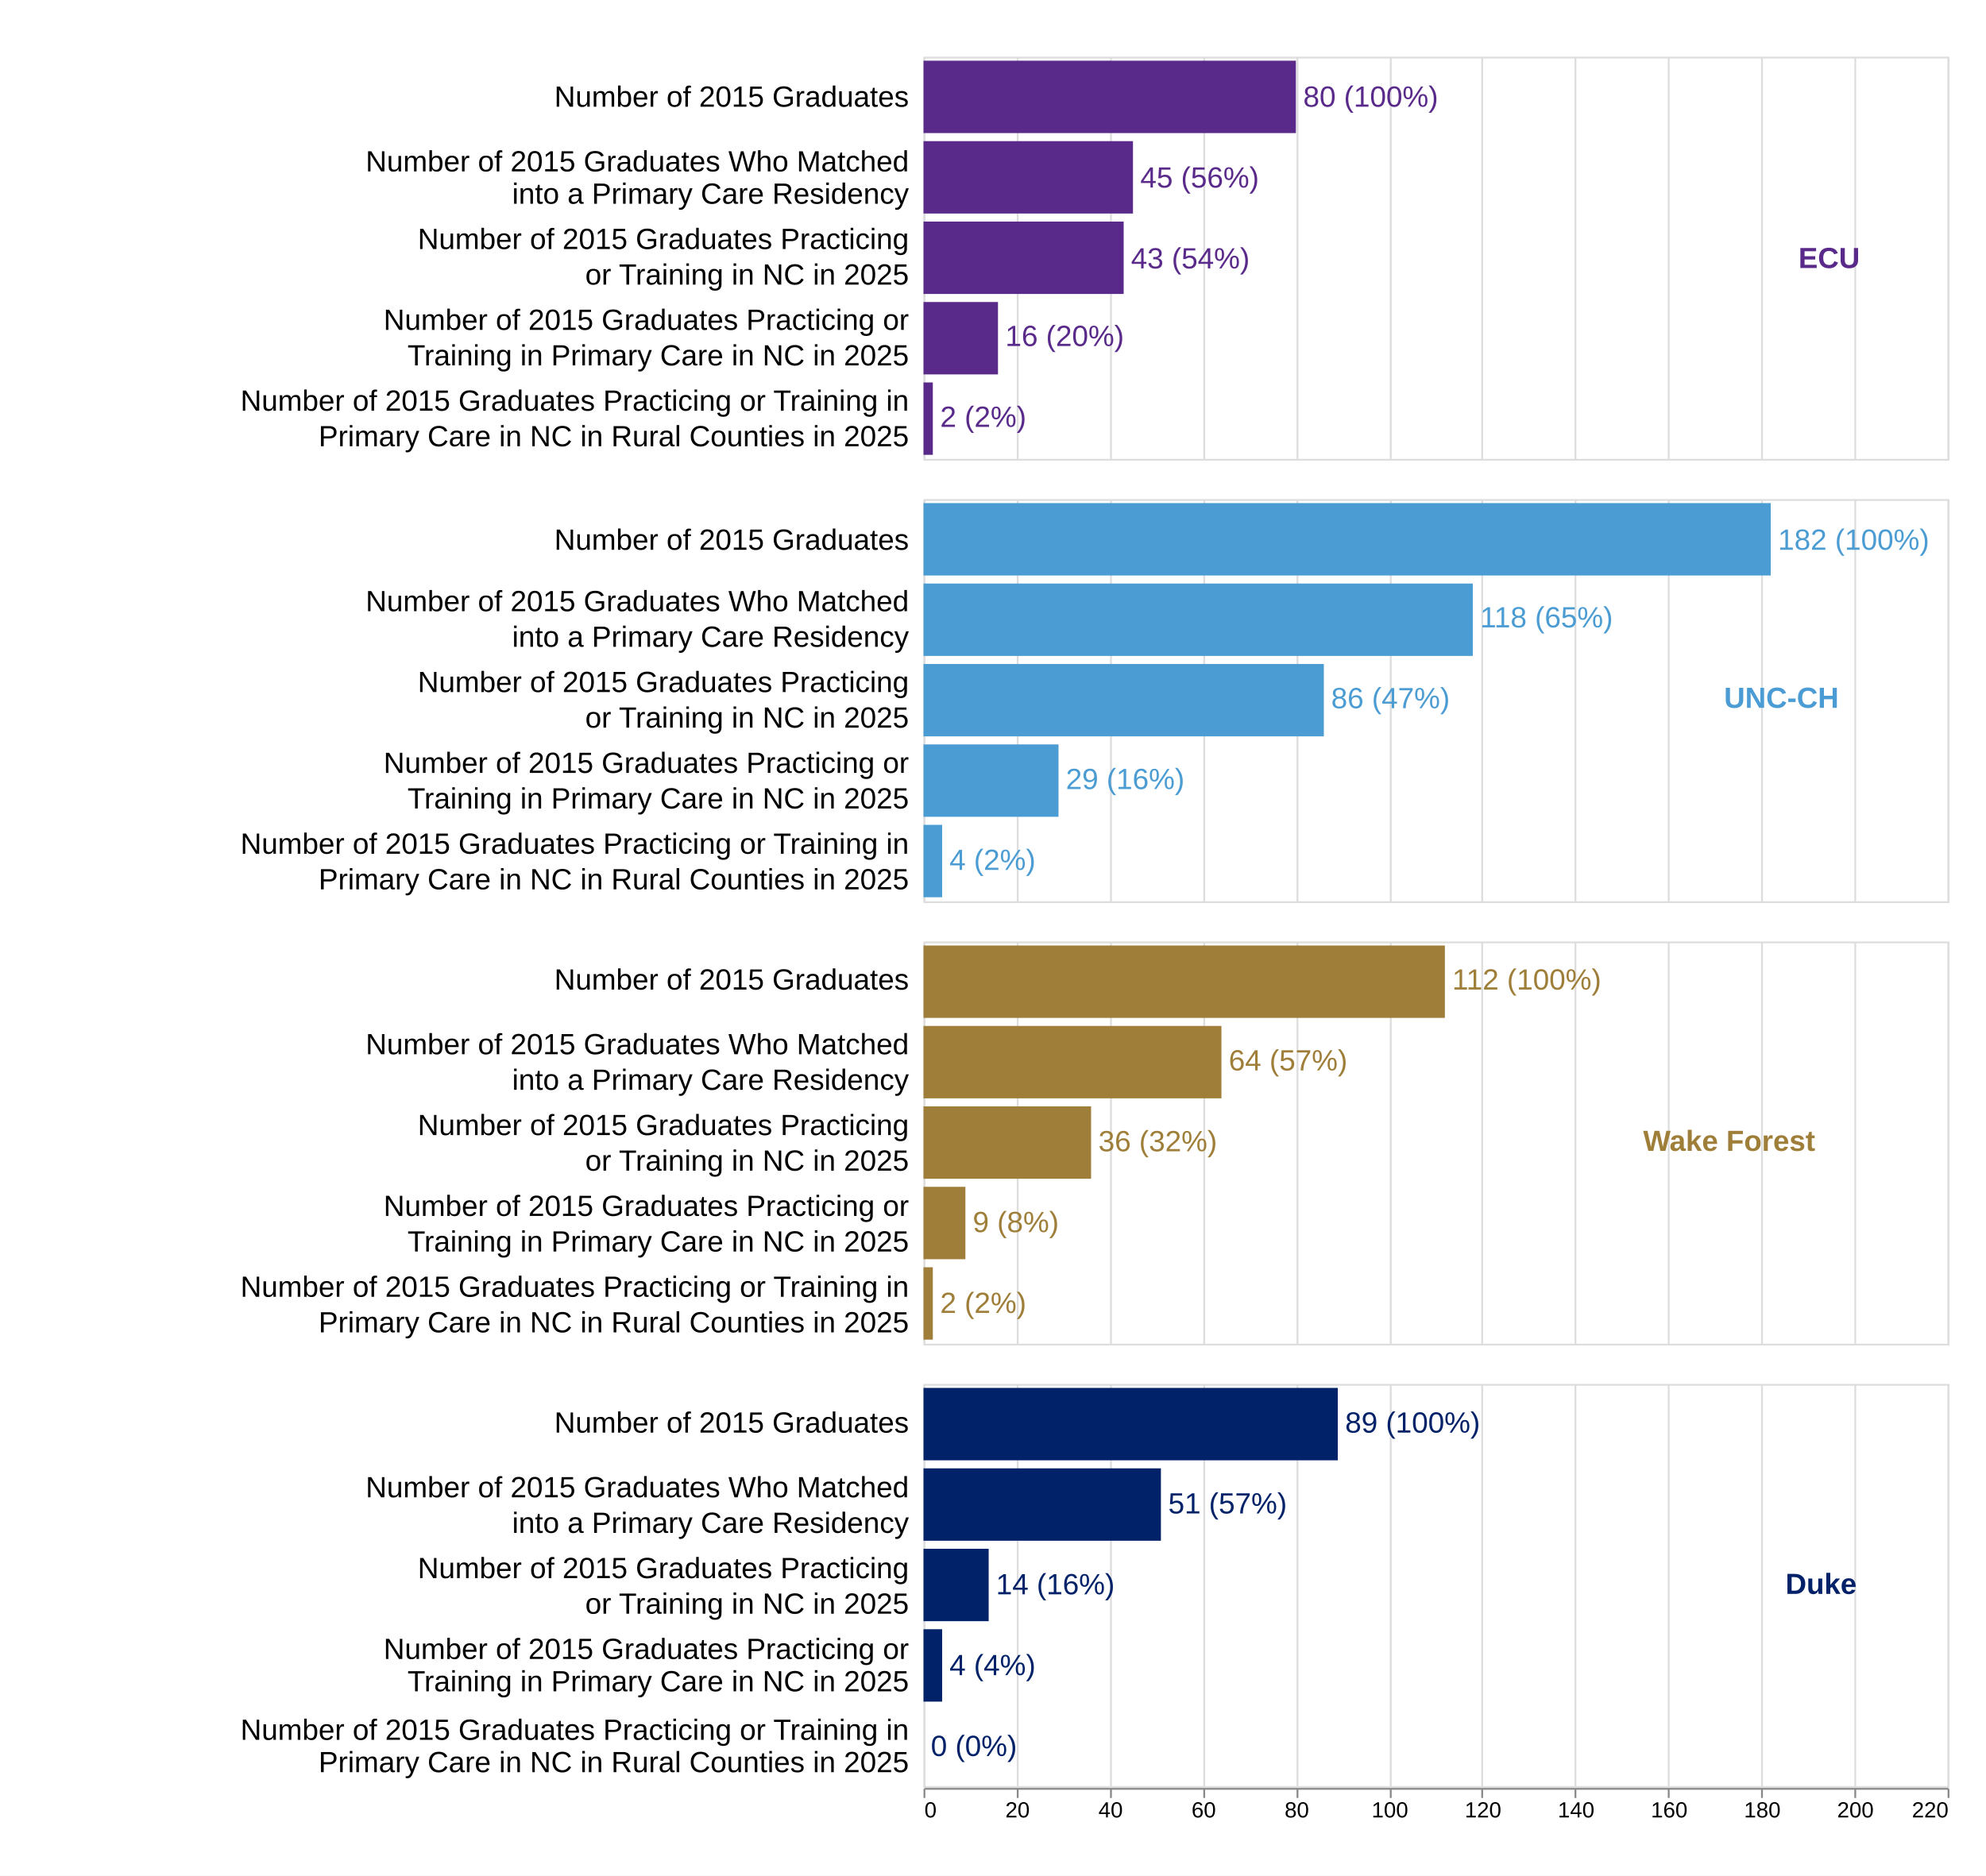
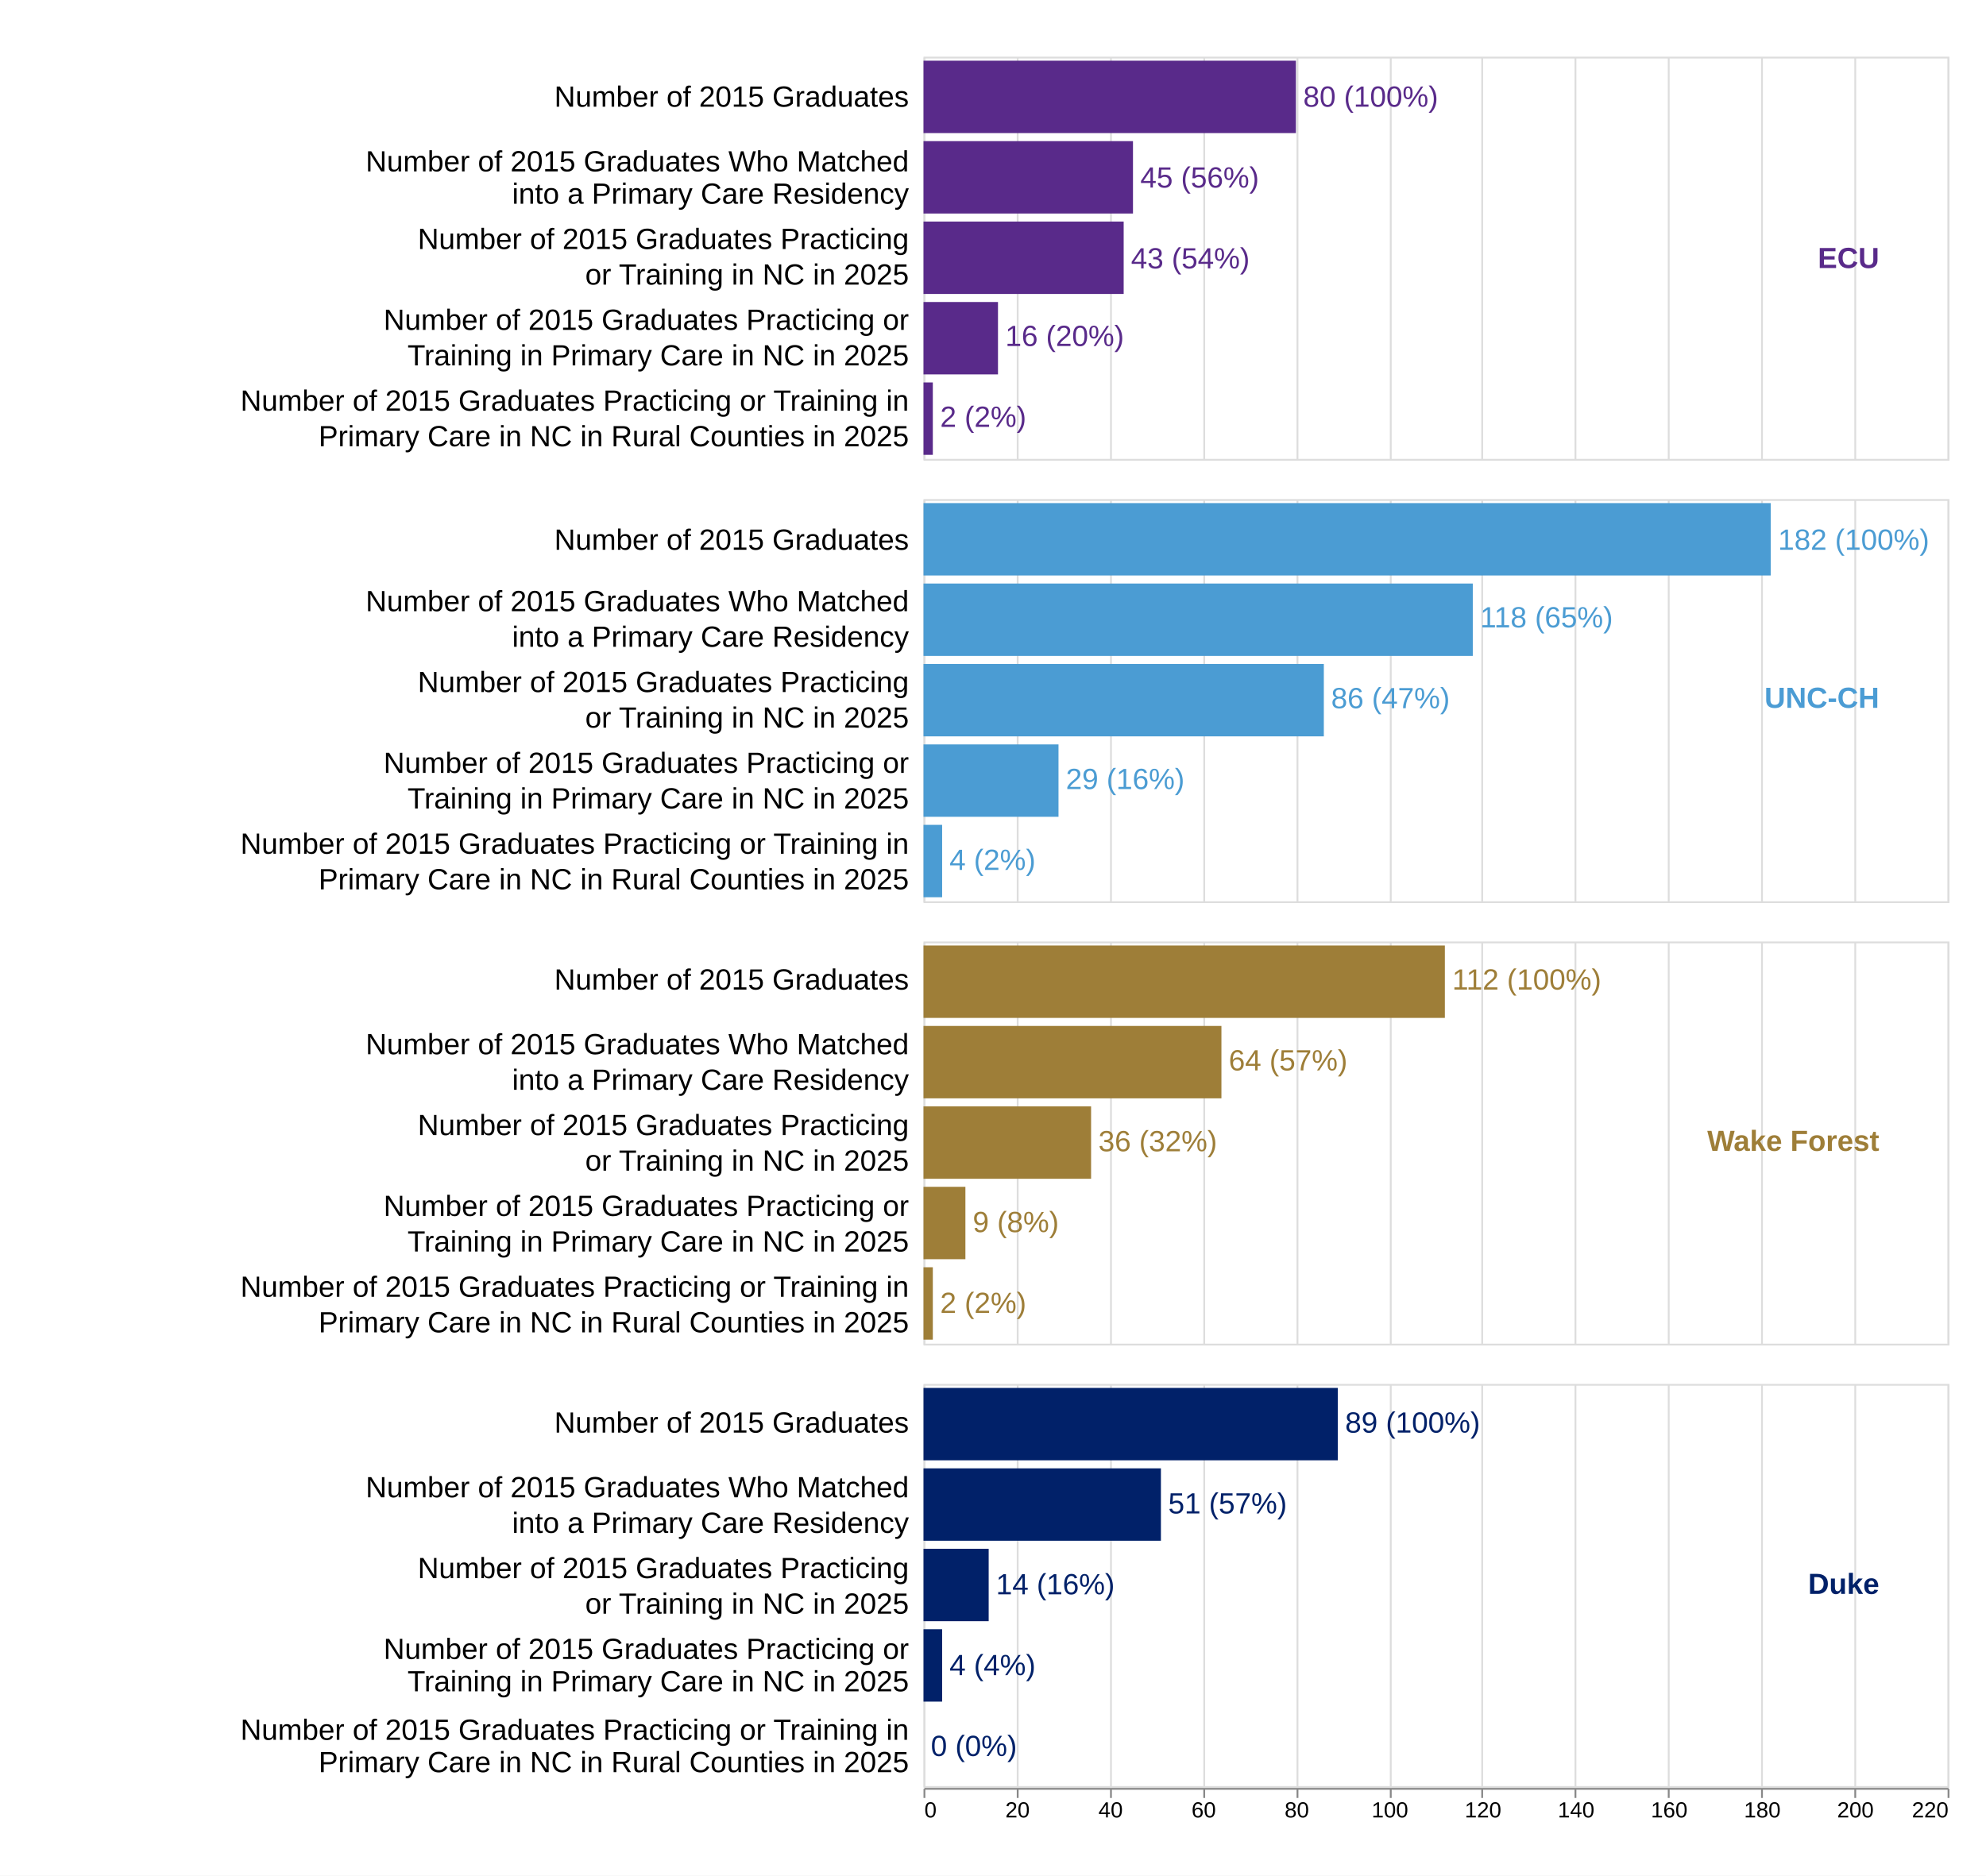
<svg xmlns="http://www.w3.org/2000/svg" viewBox="0 0 614 580" xml:space="preserve" overflow="hidden">
  <defs>
    <clipPath id="clip1">
      <rect x="556" y="75" width="25" height="9" />
    </clipPath>
    <clipPath id="clip3">
      <rect x="533" y="211" width="48" height="9" />
    </clipPath>
    <clipPath id="clip5">
      <rect x="508" y="348" width="74" height="9" />
    </clipPath>
    <clipPath id="clip7">
      <rect x="552" y="485" width="30" height="9" />
    </clipPath>
  </defs>
  <g>
    <path d="M0 0 613.918 0 613.918 580 0 580Z" fill="#FFFFFF" transform="scale(1.00013 1)" />
    <path d="M0 0 0 2.827" stroke="#888888" stroke-width="0.565" stroke-miterlimit="10" fill="none" transform="matrix(1.00013 0 0 1 285.798 553.148)" />
    <path d="M0 0 0 2.827" stroke="#888888" stroke-width="0.565" stroke-miterlimit="10" fill="none" transform="matrix(1.00013 0 0 1 314.633 553.148)" />
    <path d="M0 0 0 2.827" stroke="#888888" stroke-width="0.565" stroke-miterlimit="10" fill="none" transform="matrix(1.00013 0 0 1 343.467 553.148)" />
    <path d="M0 0 0 2.827" stroke="#888888" stroke-width="0.565" stroke-miterlimit="10" fill="none" transform="matrix(1.00013 0 0 1 372.301 553.148)" />
    <path d="M0 0 0 2.827" stroke="#888888" stroke-width="0.565" stroke-miterlimit="10" fill="none" transform="matrix(1.00013 0 0 1 401.135 553.148)" />
    <path d="M0 0 0 2.827" stroke="#888888" stroke-width="0.565" stroke-miterlimit="10" fill="none" transform="matrix(1.00013 0 0 1 429.97 553.148)" />
    <path d="M0 0 0 2.827" stroke="#888888" stroke-width="0.565" stroke-miterlimit="10" fill="none" transform="matrix(1.00013 0 0 1 458.238 553.148)" />
    <path d="M0 0 0 2.827" stroke="#888888" stroke-width="0.565" stroke-miterlimit="10" fill="none" transform="matrix(1.00013 0 0 1 487.073 553.148)" />
    <path d="M0 0 0 2.827" stroke="#888888" stroke-width="0.565" stroke-miterlimit="10" fill="none" transform="matrix(1.00013 0 0 1 515.907 553.148)" />
    <path d="M0 0 0 2.827" stroke="#888888" stroke-width="0.565" stroke-miterlimit="10" fill="none" transform="matrix(1.00013 0 0 1 544.741 553.148)" />
    <path d="M0 0 0 2.827" stroke="#888888" stroke-width="0.565" stroke-miterlimit="10" fill="none" transform="matrix(1.00013 0 0 1 573.576 553.148)" />
    <path d="M0 0 0 2.827" stroke="#888888" stroke-width="0.565" stroke-miterlimit="10" fill="none" transform="matrix(1.00013 0 0 1 602.41 553.148)" />
    <text font-family="Arial,Arial_MSFontService,sans-serif" font-weight="400" font-size="12" transform="matrix(0.565378 0 0 0.565302 285.798 562)">0</text>
    <text font-family="Arial,Arial_MSFontService,sans-serif" font-weight="400" font-size="12" transform="matrix(0.565378 0 0 0.565302 310.808 562)">20</text>
    <text font-family="Arial,Arial_MSFontService,sans-serif" font-weight="400" font-size="12" transform="matrix(0.565378 0 0 0.565302 339.591 562)">40</text>
    <text font-family="Arial,Arial_MSFontService,sans-serif" font-weight="400" font-size="12" transform="matrix(0.565378 0 0 0.565302 368.374 562)">60</text>
    <text font-family="Arial,Arial_MSFontService,sans-serif" font-weight="400" font-size="12" transform="matrix(0.565378 0 0 0.565302 397.156 562)">80</text>
    <text font-family="Arial,Arial_MSFontService,sans-serif" font-weight="400" font-size="12" transform="matrix(0.565378 0 0 0.565302 424.053 562)">100</text>
    <text font-family="Arial,Arial_MSFontService,sans-serif" font-weight="400" font-size="12" transform="matrix(0.565378 0 0 0.565302 452.836 562)">120</text>
    <text font-family="Arial,Arial_MSFontService,sans-serif" font-weight="400" font-size="12" transform="matrix(0.565378 0 0 0.565302 481.619 562)">140</text>
    <text font-family="Arial,Arial_MSFontService,sans-serif" font-weight="400" font-size="12" transform="matrix(0.565378 0 0 0.565302 510.401 562)">160</text>
    <text font-family="Arial,Arial_MSFontService,sans-serif" font-weight="400" font-size="12" transform="matrix(0.565378 0 0 0.565302 539.184 562)">180</text>
    <text font-family="Arial,Arial_MSFontService,sans-serif" font-weight="400" font-size="12" transform="matrix(0.565378 0 0 0.565302 567.967 562)">200</text>
    <text font-family="Arial,Arial_MSFontService,sans-serif" font-weight="400" font-size="12" transform="matrix(0.565378 0 0 0.565302 591.09 562)">220</text>
    <path d="M0 0 316.569 0" stroke="#888888" stroke-width="0.565" stroke-miterlimit="10" fill="none" transform="matrix(1.00013 0 0 1 285.798 553.148)" />
    <path d="M0.283 0.283 316.852 0.283 316.852 124.649 0.283 124.649Z" stroke="#DDDDDD" stroke-width="0.565" stroke-miterlimit="10" fill="none" transform="matrix(1.00013 0 0 1 285.516 17.5244)" />
    <path d="M0 0 0-124.366" stroke="#DDDDDD" stroke-width="0.565" stroke-miterlimit="10" fill="none" transform="matrix(1.00013 0 0 1 285.798 142.173)" />
    <path d="M0 0 0-124.366" stroke="#DDDDDD" stroke-width="0.565" stroke-miterlimit="10" fill="none" transform="matrix(1.00013 0 0 1 314.633 142.173)" />
    <path d="M0 0 0-124.366" stroke="#DDDDDD" stroke-width="0.565" stroke-miterlimit="10" fill="none" transform="matrix(1.00013 0 0 1 343.467 142.173)" />
    <path d="M0 0 0-124.366" stroke="#DDDDDD" stroke-width="0.565" stroke-miterlimit="10" fill="none" transform="matrix(1.00013 0 0 1 372.301 142.173)" />
    <path d="M0 0 0-124.366" stroke="#DDDDDD" stroke-width="0.565" stroke-miterlimit="10" fill="none" transform="matrix(1.00013 0 0 1 401.135 142.173)" />
    <path d="M0 0 0-124.366" stroke="#DDDDDD" stroke-width="0.565" stroke-miterlimit="10" fill="none" transform="matrix(1.00013 0 0 1 429.97 142.173)" />
    <path d="M0 0 0-124.366" stroke="#DDDDDD" stroke-width="0.565" stroke-miterlimit="10" fill="none" transform="matrix(1.00013 0 0 1 458.238 142.173)" />
    <path d="M0 0 0-124.366" stroke="#DDDDDD" stroke-width="0.565" stroke-miterlimit="10" fill="none" transform="matrix(1.00013 0 0 1 487.073 142.173)" />
    <path d="M0 0 0-124.366" stroke="#DDDDDD" stroke-width="0.565" stroke-miterlimit="10" fill="none" transform="matrix(1.00013 0 0 1 515.907 142.173)" />
    <path d="M0 0 0-124.366" stroke="#DDDDDD" stroke-width="0.565" stroke-miterlimit="10" fill="none" transform="matrix(1.00013 0 0 1 544.741 142.173)" />
    <path d="M0 0 0-124.366" stroke="#DDDDDD" stroke-width="0.565" stroke-miterlimit="10" fill="none" transform="matrix(1.00013 0 0 1 573.576 142.173)" />
    <path d="M0 0 0-124.366" stroke="#DDDDDD" stroke-width="0.565" stroke-miterlimit="10" fill="none" transform="matrix(1.00013 0 0 1 602.41 142.173)" />
    <path d="M0 1.244 115.116 1.244 115.116 23.63 0 23.63Z" fill="#592A8A" transform="matrix(1.00013 0 0 1 285.516 17.5244)" />
    <path d="M0 26.117 64.752 26.117 64.752 48.503 0 48.503Z" fill="#592A8A" transform="matrix(1.00013 0 0 1 285.516 17.5244)" />
    <path d="M0 50.99 61.875 50.99 61.875 73.376 0 73.376Z" fill="#592A8A" transform="matrix(1.00013 0 0 1 285.516 17.5244)" />
    <path d="M0 75.864 23.023 75.864 23.023 98.249 0 98.249Z" fill="#592A8A" transform="matrix(1.00013 0 0 1 285.516 17.5244)" />
    <path d="M0 100.737 2.878 100.737 2.878 123.123 0 123.123Z" fill="#592A8A" transform="matrix(1.00013 0 0 1 285.516 17.5244)" />
    <text fill="#592A8A" font-family="Arial,Arial_MSFontService,sans-serif" font-weight="400" font-size="16" transform="matrix(0.565378 0 0 0.565302 402.908 33)">80 </text>
    <text fill="#592A8A" font-family="Arial,Arial_MSFontService,sans-serif" font-weight="400" font-size="16" transform="matrix(0.565378 0 0 0.565302 415.484 33)">(</text>
    <text fill="#592A8A" font-family="Arial,Arial_MSFontService,sans-serif" font-weight="400" font-size="16" transform="matrix(0.565378 0 0 0.565302 418.496 33)">100</text>
    <text fill="#592A8A" font-family="Arial,Arial_MSFontService,sans-serif" font-weight="400" font-size="16" transform="matrix(0.565378 0 0 0.565302 433.589 33)">%)</text>
    <text fill="#592A8A" font-family="Arial,Arial_MSFontService,sans-serif" font-weight="400" font-size="16" transform="matrix(0.565378 0 0 0.565302 352.538 58)">45 </text>
    <text fill="#592A8A" font-family="Arial,Arial_MSFontService,sans-serif" font-weight="400" font-size="16" transform="matrix(0.565378 0 0 0.565302 365.114 58)">(</text>
    <text fill="#592A8A" font-family="Arial,Arial_MSFontService,sans-serif" font-weight="400" font-size="16" transform="matrix(0.565378 0 0 0.565302 368.126 58)">56</text>
    <text fill="#592A8A" font-family="Arial,Arial_MSFontService,sans-serif" font-weight="400" font-size="16" transform="matrix(0.565378 0 0 0.565302 378.188 58)">%)</text>
    <text fill="#592A8A" font-family="Arial,Arial_MSFontService,sans-serif" font-weight="400" font-size="16" transform="matrix(0.565378 0 0 0.565302 349.661 83)">43 </text>
    <text fill="#592A8A" font-family="Arial,Arial_MSFontService,sans-serif" font-weight="400" font-size="16" transform="matrix(0.565378 0 0 0.565302 362.236 83)">(</text>
    <text fill="#592A8A" font-family="Arial,Arial_MSFontService,sans-serif" font-weight="400" font-size="16" transform="matrix(0.565378 0 0 0.565302 365.248 83)">54</text>
    <text fill="#592A8A" font-family="Arial,Arial_MSFontService,sans-serif" font-weight="400" font-size="16" transform="matrix(0.565378 0 0 0.565302 375.31 83)">%)</text>
    <text fill="#592A8A" font-family="Arial,Arial_MSFontService,sans-serif" font-weight="400" font-size="16" transform="matrix(0.565378 0 0 0.565302 310.803 107)">16 </text>
    <text fill="#592A8A" font-family="Arial,Arial_MSFontService,sans-serif" font-weight="400" font-size="16" transform="matrix(0.565378 0 0 0.565302 323.379 107)">(</text>
    <text fill="#592A8A" font-family="Arial,Arial_MSFontService,sans-serif" font-weight="400" font-size="16" transform="matrix(0.565378 0 0 0.565302 326.391 107)">20</text>
    <text fill="#592A8A" font-family="Arial,Arial_MSFontService,sans-serif" font-weight="400" font-size="16" transform="matrix(0.565378 0 0 0.565302 336.453 107)">%)</text>
    <text fill="#592A8A" font-family="Arial,Arial_MSFontService,sans-serif" font-weight="400" font-size="16" transform="matrix(0.565378 0 0 0.565302 290.655 132)">2 </text>
    <text fill="#592A8A" font-family="Arial,Arial_MSFontService,sans-serif" font-weight="400" font-size="16" transform="matrix(0.565378 0 0 0.565302 298.2 132)">(</text>
    <text fill="#592A8A" font-family="Arial,Arial_MSFontService,sans-serif" font-weight="400" font-size="16" transform="matrix(0.565378 0 0 0.565302 301.212 132)">2</text>
    <text fill="#592A8A" font-family="Arial,Arial_MSFontService,sans-serif" font-weight="400" font-size="16" transform="matrix(0.565378 0 0 0.565302 306.243 132)">%)</text>
-     <text fill="#592A8A" font-weight="bold" font-family="Arial,Arial_MSFontService,sans-serif" font-size="9" x="556" y="82.875">ECU</text>
+     <text fill="#592A8A" font-weight="bold" font-family="Arial,Arial_MSFontService,sans-serif" font-size="9" text-anchor="end" x="581" y="82.875">ECU</text>
    <text font-family="Arial,Arial_MSFontService,sans-serif" font-weight="400" font-size="16" transform="matrix(0.565378 0 0 0.565302 171.371 33)">Number of </text>
    <text font-family="Arial,Arial_MSFontService,sans-serif" font-weight="400" font-size="16" transform="matrix(0.565378 0 0 0.565302 216.116 33)">2015 </text>
    <text font-family="Arial,Arial_MSFontService,sans-serif" font-weight="400" font-size="16" transform="matrix(0.565378 0 0 0.565302 238.753 33)">Graduates</text>
    <text font-family="Arial,Arial_MSFontService,sans-serif" font-weight="400" font-size="16" transform="matrix(0.565378 0 0 0.565302 113.049 53)">Number of </text>
    <text font-family="Arial,Arial_MSFontService,sans-serif" font-weight="400" font-size="16" transform="matrix(0.565378 0 0 0.565302 157.793 53)">2015 </text>
    <text font-family="Arial,Arial_MSFontService,sans-serif" font-weight="400" font-size="16" transform="matrix(0.565378 0 0 0.565302 180.431 53)">Graduates Who Matched</text>
    <text font-family="Arial,Arial_MSFontService,sans-serif" font-weight="400" font-size="16" transform="matrix(0.565378 0 0 0.565302 158.323 63)">into a Primary Care Residency</text>
    <text font-family="Arial,Arial_MSFontService,sans-serif" font-weight="400" font-size="16" transform="matrix(0.565378 0 0 0.565302 129.14 77)">Number of </text>
    <text font-family="Arial,Arial_MSFontService,sans-serif" font-weight="400" font-size="16" transform="matrix(0.565378 0 0 0.565302 173.885 77)">2015 </text>
    <text font-family="Arial,Arial_MSFontService,sans-serif" font-weight="400" font-size="16" transform="matrix(0.565378 0 0 0.565302 196.522 77)">Graduates Practicing</text>
    <text font-family="Arial,Arial_MSFontService,sans-serif" font-weight="400" font-size="16" transform="matrix(0.565378 0 0 0.565302 180.93 88)">or Training in NC in </text>
    <text font-family="Arial,Arial_MSFontService,sans-serif" font-weight="400" font-size="16" transform="matrix(0.565378 0 0 0.565302 260.869 88)">2025</text>
    <text font-family="Arial,Arial_MSFontService,sans-serif" font-weight="400" font-size="16" transform="matrix(0.565378 0 0 0.565302 118.584 102)">Number of </text>
    <text font-family="Arial,Arial_MSFontService,sans-serif" font-weight="400" font-size="16" transform="matrix(0.565378 0 0 0.565302 163.328 102)">2015 </text>
    <text font-family="Arial,Arial_MSFontService,sans-serif" font-weight="400" font-size="16" transform="matrix(0.565378 0 0 0.565302 185.965 102)">Graduates Practicing or</text>
    <text font-family="Arial,Arial_MSFontService,sans-serif" font-weight="400" font-size="16" transform="matrix(0.565378 0 0 0.565302 125.978 113)">Training in Primary Care in NC in </text>
    <text font-family="Arial,Arial_MSFontService,sans-serif" font-weight="400" font-size="16" transform="matrix(0.565378 0 0 0.565302 260.869 113)">2025</text>
    <text font-family="Arial,Arial_MSFontService,sans-serif" font-weight="400" font-size="16" transform="matrix(0.565378 0 0 0.565302 74.3339 127)">Number of </text>
    <text font-family="Arial,Arial_MSFontService,sans-serif" font-weight="400" font-size="16" transform="matrix(0.565378 0 0 0.565302 119.078 127)">2015 </text>
    <text font-family="Arial,Arial_MSFontService,sans-serif" font-weight="400" font-size="16" transform="matrix(0.565378 0 0 0.565302 141.715 127)">Graduates Practicing or Training in</text>
    <text font-family="Arial,Arial_MSFontService,sans-serif" font-weight="400" font-size="16" transform="matrix(0.565378 0 0 0.565302 98.4905 138)">Primary Care in NC in Rural Counties in </text>
    <text font-family="Arial,Arial_MSFontService,sans-serif" font-weight="400" font-size="16" transform="matrix(0.565378 0 0 0.565302 260.869 138)">2025</text>
    <path d="M0.283 0.283 316.852 0.283 316.852 124.649 0.283 124.649Z" stroke="#DDDDDD" stroke-width="0.565" stroke-miterlimit="10" fill="none" transform="matrix(1.00013 0 0 1 285.516 154.327)" />
    <path d="M0 0 0-124.366" stroke="#DDDDDD" stroke-width="0.565" stroke-miterlimit="10" fill="none" transform="matrix(1.00013 0 0 1 285.798 278.977)" />
    <path d="M0 0 0-124.366" stroke="#DDDDDD" stroke-width="0.565" stroke-miterlimit="10" fill="none" transform="matrix(1.00013 0 0 1 314.633 278.977)" />
    <path d="M0 0 0-124.366" stroke="#DDDDDD" stroke-width="0.565" stroke-miterlimit="10" fill="none" transform="matrix(1.00013 0 0 1 343.467 278.977)" />
    <path d="M0 0 0-124.366" stroke="#DDDDDD" stroke-width="0.565" stroke-miterlimit="10" fill="none" transform="matrix(1.00013 0 0 1 372.301 278.977)" />
    <path d="M0 0 0-124.366" stroke="#DDDDDD" stroke-width="0.565" stroke-miterlimit="10" fill="none" transform="matrix(1.00013 0 0 1 401.135 278.977)" />
    <path d="M0 0 0-124.366" stroke="#DDDDDD" stroke-width="0.565" stroke-miterlimit="10" fill="none" transform="matrix(1.00013 0 0 1 429.97 278.977)" />
    <path d="M0 0 0-124.366" stroke="#DDDDDD" stroke-width="0.565" stroke-miterlimit="10" fill="none" transform="matrix(1.00013 0 0 1 458.238 278.977)" />
    <path d="M0 0 0-124.366" stroke="#DDDDDD" stroke-width="0.565" stroke-miterlimit="10" fill="none" transform="matrix(1.00013 0 0 1 487.073 278.977)" />
    <path d="M0 0 0-124.366" stroke="#DDDDDD" stroke-width="0.565" stroke-miterlimit="10" fill="none" transform="matrix(1.00013 0 0 1 515.907 278.977)" />
    <path d="M0 0 0-124.366" stroke="#DDDDDD" stroke-width="0.565" stroke-miterlimit="10" fill="none" transform="matrix(1.00013 0 0 1 544.741 278.977)" />
    <path d="M0 0 0-124.366" stroke="#DDDDDD" stroke-width="0.565" stroke-miterlimit="10" fill="none" transform="matrix(1.00013 0 0 1 573.576 278.977)" />
    <path d="M0 0 0-124.366" stroke="#DDDDDD" stroke-width="0.565" stroke-miterlimit="10" fill="none" transform="matrix(1.00013 0 0 1 602.41 278.977)" />
    <path d="M0 1.244 261.889 1.244 261.889 23.63 0 23.63Z" fill="#4B9CD3" transform="matrix(1.00013 0 0 1 285.516 154.327)" />
    <path d="M0 26.117 169.796 26.117 169.796 48.503 0 48.503Z" fill="#4B9CD3" transform="matrix(1.00013 0 0 1 285.516 154.327)" />
    <path d="M0 50.99 123.75 50.99 123.75 73.376 0 73.376Z" fill="#4B9CD3" transform="matrix(1.00013 0 0 1 285.516 154.327)" />
    <path d="M0 75.864 41.73 75.864 41.73 98.249 0 98.249Z" fill="#4B9CD3" transform="matrix(1.00013 0 0 1 285.516 154.327)" />
    <path d="M0 100.737 5.756 100.737 5.756 123.123 0 123.123Z" fill="#4B9CD3" transform="matrix(1.00013 0 0 1 285.516 154.327)" />
    <text fill="#4B9CD3" font-family="Arial,Arial_MSFontService,sans-serif" font-weight="400" font-size="16" transform="matrix(0.565378 0 0 0.565302 549.701 170)">182 </text>
    <text fill="#4B9CD3" font-family="Arial,Arial_MSFontService,sans-serif" font-weight="400" font-size="16" transform="matrix(0.565378 0 0 0.565302 567.307 170)">(</text>
    <text fill="#4B9CD3" font-family="Arial,Arial_MSFontService,sans-serif" font-weight="400" font-size="16" transform="matrix(0.565378 0 0 0.565302 570.32 170)">100</text>
    <text fill="#4B9CD3" font-family="Arial,Arial_MSFontService,sans-serif" font-weight="400" font-size="16" transform="matrix(0.565378 0 0 0.565302 585.413 170)">%)</text>
    <text fill="#4B9CD3" font-family="Arial,Arial_MSFontService,sans-serif" font-weight="400" font-size="16" transform="matrix(0.565378 0 0 0.565302 457.596 194)">118 </text>
    <text fill="#4B9CD3" font-family="Arial,Arial_MSFontService,sans-serif" font-weight="400" font-size="16" transform="matrix(0.565378 0 0 0.565302 474.531 194)">(</text>
    <text fill="#4B9CD3" font-family="Arial,Arial_MSFontService,sans-serif" font-weight="400" font-size="16" transform="matrix(0.565378 0 0 0.565302 477.543 194)">65</text>
    <text fill="#4B9CD3" font-family="Arial,Arial_MSFontService,sans-serif" font-weight="400" font-size="16" transform="matrix(0.565378 0 0 0.565302 487.605 194)">%)</text>
    <text fill="#4B9CD3" font-family="Arial,Arial_MSFontService,sans-serif" font-weight="400" font-size="16" transform="matrix(0.565378 0 0 0.565302 411.543 219)">86 </text>
    <text fill="#4B9CD3" font-family="Arial,Arial_MSFontService,sans-serif" font-weight="400" font-size="16" transform="matrix(0.565378 0 0 0.565302 424.119 219)">(</text>
    <text fill="#4B9CD3" font-family="Arial,Arial_MSFontService,sans-serif" font-weight="400" font-size="16" transform="matrix(0.565378 0 0 0.565302 427.131 219)">47</text>
    <text fill="#4B9CD3" font-family="Arial,Arial_MSFontService,sans-serif" font-weight="400" font-size="16" transform="matrix(0.565378 0 0 0.565302 437.193 219)">%)</text>
    <text fill="#4B9CD3" font-family="Arial,Arial_MSFontService,sans-serif" font-weight="400" font-size="16" transform="matrix(0.565378 0 0 0.565302 329.512 244)">29 </text>
    <text fill="#4B9CD3" font-family="Arial,Arial_MSFontService,sans-serif" font-weight="400" font-size="16" transform="matrix(0.565378 0 0 0.565302 342.088 244)">(</text>
    <text fill="#4B9CD3" font-family="Arial,Arial_MSFontService,sans-serif" font-weight="400" font-size="16" transform="matrix(0.565378 0 0 0.565302 345.1 244)">16</text>
    <text fill="#4B9CD3" font-family="Arial,Arial_MSFontService,sans-serif" font-weight="400" font-size="16" transform="matrix(0.565378 0 0 0.565302 355.162 244)">%)</text>
    <text fill="#4B9CD3" font-family="Arial,Arial_MSFontService,sans-serif" font-weight="400" font-size="16" transform="matrix(0.565378 0 0 0.565302 293.534 269)">4 </text>
    <text fill="#4B9CD3" font-family="Arial,Arial_MSFontService,sans-serif" font-weight="400" font-size="16" transform="matrix(0.565378 0 0 0.565302 301.078 269)">(</text>
    <text fill="#4B9CD3" font-family="Arial,Arial_MSFontService,sans-serif" font-weight="400" font-size="16" transform="matrix(0.565378 0 0 0.565302 304.09 269)">2</text>
    <text fill="#4B9CD3" font-family="Arial,Arial_MSFontService,sans-serif" font-weight="400" font-size="16" transform="matrix(0.565378 0 0 0.565302 309.121 269)">%)</text>
-     <text fill="#4B9CD4" font-weight="bold" font-family="Arial,Arial_MSFontService,sans-serif" font-size="9" x="533" y="218.875">UNC-CH</text>
+     <text fill="#4B9CD4" font-weight="bold" font-family="Arial,Arial_MSFontService,sans-serif" font-size="9" text-anchor="end" x="581" y="218.875">UNC-CH</text>
    <text font-family="Arial,Arial_MSFontService,sans-serif" font-weight="400" font-size="16" transform="matrix(0.565378 0 0 0.565302 171.371 170)">Number of </text>
    <text font-family="Arial,Arial_MSFontService,sans-serif" font-weight="400" font-size="16" transform="matrix(0.565378 0 0 0.565302 216.116 170)">2015 </text>
    <text font-family="Arial,Arial_MSFontService,sans-serif" font-weight="400" font-size="16" transform="matrix(0.565378 0 0 0.565302 238.753 170)">Graduates</text>
    <text font-family="Arial,Arial_MSFontService,sans-serif" font-weight="400" font-size="16" transform="matrix(0.565378 0 0 0.565302 113.049 189)">Number of </text>
    <text font-family="Arial,Arial_MSFontService,sans-serif" font-weight="400" font-size="16" transform="matrix(0.565378 0 0 0.565302 157.793 189)">2015 </text>
    <text font-family="Arial,Arial_MSFontService,sans-serif" font-weight="400" font-size="16" transform="matrix(0.565378 0 0 0.565302 180.431 189)">Graduates Who Matched</text>
    <text font-family="Arial,Arial_MSFontService,sans-serif" font-weight="400" font-size="16" transform="matrix(0.565378 0 0 0.565302 158.323 200)">into a Primary Care Residency</text>
    <text font-family="Arial,Arial_MSFontService,sans-serif" font-weight="400" font-size="16" transform="matrix(0.565378 0 0 0.565302 129.14 214)">Number of </text>
    <text font-family="Arial,Arial_MSFontService,sans-serif" font-weight="400" font-size="16" transform="matrix(0.565378 0 0 0.565302 173.885 214)">2015 </text>
    <text font-family="Arial,Arial_MSFontService,sans-serif" font-weight="400" font-size="16" transform="matrix(0.565378 0 0 0.565302 196.522 214)">Graduates Practicing</text>
    <text font-family="Arial,Arial_MSFontService,sans-serif" font-weight="400" font-size="16" transform="matrix(0.565378 0 0 0.565302 180.93 225)">or Training in NC in </text>
    <text font-family="Arial,Arial_MSFontService,sans-serif" font-weight="400" font-size="16" transform="matrix(0.565378 0 0 0.565302 260.869 225)">2025</text>
    <text font-family="Arial,Arial_MSFontService,sans-serif" font-weight="400" font-size="16" transform="matrix(0.565378 0 0 0.565302 118.584 239)">Number of </text>
    <text font-family="Arial,Arial_MSFontService,sans-serif" font-weight="400" font-size="16" transform="matrix(0.565378 0 0 0.565302 163.328 239)">2015 </text>
    <text font-family="Arial,Arial_MSFontService,sans-serif" font-weight="400" font-size="16" transform="matrix(0.565378 0 0 0.565302 185.965 239)">Graduates Practicing or</text>
    <text font-family="Arial,Arial_MSFontService,sans-serif" font-weight="400" font-size="16" transform="matrix(0.565378 0 0 0.565302 125.978 250)">Training in Primary Care in NC in </text>
    <text font-family="Arial,Arial_MSFontService,sans-serif" font-weight="400" font-size="16" transform="matrix(0.565378 0 0 0.565302 260.869 250)">2025</text>
    <text font-family="Arial,Arial_MSFontService,sans-serif" font-weight="400" font-size="16" transform="matrix(0.565378 0 0 0.565302 74.3339 264)">Number of </text>
    <text font-family="Arial,Arial_MSFontService,sans-serif" font-weight="400" font-size="16" transform="matrix(0.565378 0 0 0.565302 119.078 264)">2015 </text>
    <text font-family="Arial,Arial_MSFontService,sans-serif" font-weight="400" font-size="16" transform="matrix(0.565378 0 0 0.565302 141.715 264)">Graduates Practicing or Training in</text>
    <text font-family="Arial,Arial_MSFontService,sans-serif" font-weight="400" font-size="16" transform="matrix(0.565378 0 0 0.565302 98.4905 275)">Primary Care in NC in Rural Counties in </text>
    <text font-family="Arial,Arial_MSFontService,sans-serif" font-weight="400" font-size="16" transform="matrix(0.565378 0 0 0.565302 260.869 275)">2025</text>
    <path d="M0.283 0.283 316.852 0.283 316.852 124.649 0.283 124.649Z" stroke="#DDDDDD" stroke-width="0.565" stroke-miterlimit="10" fill="none" transform="matrix(1.00013 0 0 1 285.516 291.131)" />
    <path d="M0 0 0-124.366" stroke="#DDDDDD" stroke-width="0.565" stroke-miterlimit="10" fill="none" transform="matrix(1.00013 0 0 1 285.798 415.78)" />
    <path d="M0 0 0-124.366" stroke="#DDDDDD" stroke-width="0.565" stroke-miterlimit="10" fill="none" transform="matrix(1.00013 0 0 1 314.633 415.78)" />
    <path d="M0 0 0-124.366" stroke="#DDDDDD" stroke-width="0.565" stroke-miterlimit="10" fill="none" transform="matrix(1.00013 0 0 1 343.467 415.78)" />
    <path d="M0 0 0-124.366" stroke="#DDDDDD" stroke-width="0.565" stroke-miterlimit="10" fill="none" transform="matrix(1.00013 0 0 1 372.301 415.78)" />
    <path d="M0 0 0-124.366" stroke="#DDDDDD" stroke-width="0.565" stroke-miterlimit="10" fill="none" transform="matrix(1.00013 0 0 1 401.135 415.78)" />
    <path d="M0 0 0-124.366" stroke="#DDDDDD" stroke-width="0.565" stroke-miterlimit="10" fill="none" transform="matrix(1.00013 0 0 1 429.97 415.78)" />
    <path d="M0 0 0-124.366" stroke="#DDDDDD" stroke-width="0.565" stroke-miterlimit="10" fill="none" transform="matrix(1.00013 0 0 1 458.238 415.78)" />
    <path d="M0 0 0-124.366" stroke="#DDDDDD" stroke-width="0.565" stroke-miterlimit="10" fill="none" transform="matrix(1.00013 0 0 1 487.073 415.78)" />
    <path d="M0 0 0-124.366" stroke="#DDDDDD" stroke-width="0.565" stroke-miterlimit="10" fill="none" transform="matrix(1.00013 0 0 1 515.907 415.78)" />
    <path d="M0 0 0-124.366" stroke="#DDDDDD" stroke-width="0.565" stroke-miterlimit="10" fill="none" transform="matrix(1.00013 0 0 1 544.741 415.78)" />
    <path d="M0 0 0-124.366" stroke="#DDDDDD" stroke-width="0.565" stroke-miterlimit="10" fill="none" transform="matrix(1.00013 0 0 1 573.576 415.78)" />
    <path d="M0 0 0-124.366" stroke="#DDDDDD" stroke-width="0.565" stroke-miterlimit="10" fill="none" transform="matrix(1.00013 0 0 1 602.41 415.78)" />
    <path d="M0 1.244 161.163 1.244 161.163 23.63 0 23.63Z" fill="#9E7E38" transform="matrix(1.00013 0 0 1 285.516 291.131)" />
    <path d="M0 26.117 92.093 26.117 92.093 48.503 0 48.503Z" fill="#9E7E38" transform="matrix(1.00013 0 0 1 285.516 291.131)" />
    <path d="M0 50.99 51.802 50.99 51.802 73.376 0 73.376Z" fill="#9E7E38" transform="matrix(1.00013 0 0 1 285.516 291.131)" />
    <path d="M0 75.864 12.951 75.864 12.951 98.249 0 98.249Z" fill="#9E7E38" transform="matrix(1.00013 0 0 1 285.516 291.131)" />
    <path d="M0 100.737 2.878 100.737 2.878 123.123 0 123.123Z" fill="#9E7E38" transform="matrix(1.00013 0 0 1 285.516 291.131)" />
    <text fill="#9E7E38" font-family="Arial,Arial_MSFontService,sans-serif" font-weight="400" font-size="16" transform="matrix(0.565378 0 0 0.565302 448.961 306)">112 </text>
    <text fill="#9E7E38" font-family="Arial,Arial_MSFontService,sans-serif" font-weight="400" font-size="16" transform="matrix(0.565378 0 0 0.565302 465.896 306)">(</text>
    <text fill="#9E7E38" font-family="Arial,Arial_MSFontService,sans-serif" font-weight="400" font-size="16" transform="matrix(0.565378 0 0 0.565302 468.908 306)">100</text>
    <text fill="#9E7E38" font-family="Arial,Arial_MSFontService,sans-serif" font-weight="400" font-size="16" transform="matrix(0.565378 0 0 0.565302 484.001 306)">%)</text>
    <text fill="#9E7E38" font-family="Arial,Arial_MSFontService,sans-serif" font-weight="400" font-size="16" transform="matrix(0.565378 0 0 0.565302 379.882 331)">64 </text>
    <text fill="#9E7E38" font-family="Arial,Arial_MSFontService,sans-serif" font-weight="400" font-size="16" transform="matrix(0.565378 0 0 0.565302 392.457 331)">(</text>
    <text fill="#9E7E38" font-family="Arial,Arial_MSFontService,sans-serif" font-weight="400" font-size="16" transform="matrix(0.565378 0 0 0.565302 395.47 331)">57</text>
    <text fill="#9E7E38" font-family="Arial,Arial_MSFontService,sans-serif" font-weight="400" font-size="16" transform="matrix(0.565378 0 0 0.565302 405.532 331)">%)</text>
    <text fill="#9E7E38" font-family="Arial,Arial_MSFontService,sans-serif" font-weight="400" font-size="16" transform="matrix(0.565378 0 0 0.565302 339.586 356)">36 </text>
    <text fill="#9E7E38" font-family="Arial,Arial_MSFontService,sans-serif" font-weight="400" font-size="16" transform="matrix(0.565378 0 0 0.565302 352.162 356)">(</text>
    <text fill="#9E7E38" font-family="Arial,Arial_MSFontService,sans-serif" font-weight="400" font-size="16" transform="matrix(0.565378 0 0 0.565302 355.174 356)">32</text>
    <text fill="#9E7E38" font-family="Arial,Arial_MSFontService,sans-serif" font-weight="400" font-size="16" transform="matrix(0.565378 0 0 0.565302 365.236 356)">%)</text>
    <text fill="#9E7E38" font-family="Arial,Arial_MSFontService,sans-serif" font-weight="400" font-size="16" transform="matrix(0.565378 0 0 0.565302 300.729 381)">9 </text>
    <text fill="#9E7E38" font-family="Arial,Arial_MSFontService,sans-serif" font-weight="400" font-size="16" transform="matrix(0.565378 0 0 0.565302 308.274 381)">(</text>
    <text fill="#9E7E38" font-family="Arial,Arial_MSFontService,sans-serif" font-weight="400" font-size="16" transform="matrix(0.565378 0 0 0.565302 311.286 381)">8</text>
    <text fill="#9E7E38" font-family="Arial,Arial_MSFontService,sans-serif" font-weight="400" font-size="16" transform="matrix(0.565378 0 0 0.565302 316.317 381)">%)</text>
    <text fill="#9E7E38" font-family="Arial,Arial_MSFontService,sans-serif" font-weight="400" font-size="16" transform="matrix(0.565378 0 0 0.565302 290.655 406)">2 </text>
    <text fill="#9E7E38" font-family="Arial,Arial_MSFontService,sans-serif" font-weight="400" font-size="16" transform="matrix(0.565378 0 0 0.565302 298.2 406)">(</text>
    <text fill="#9E7E38" font-family="Arial,Arial_MSFontService,sans-serif" font-weight="400" font-size="16" transform="matrix(0.565378 0 0 0.565302 301.212 406)">2</text>
    <text fill="#9E7E38" font-family="Arial,Arial_MSFontService,sans-serif" font-weight="400" font-size="16" transform="matrix(0.565378 0 0 0.565302 306.243 406)">%)</text>
-     <text fill="#9E7E38" font-weight="bold" font-family="Arial,Arial_MSFontService,sans-serif" font-size="9" x="508" y="355.875">Wake Forest</text>
+     <text fill="#9E7E38" font-weight="bold" font-family="Arial,Arial_MSFontService,sans-serif" font-size="9" text-anchor="end" x="581" y="355.875">Wake Forest</text>
    <text font-family="Arial,Arial_MSFontService,sans-serif" font-weight="400" font-size="16" transform="matrix(0.565378 0 0 0.565302 171.371 306)">Number of </text>
    <text font-family="Arial,Arial_MSFontService,sans-serif" font-weight="400" font-size="16" transform="matrix(0.565378 0 0 0.565302 216.116 306)">2015 </text>
    <text font-family="Arial,Arial_MSFontService,sans-serif" font-weight="400" font-size="16" transform="matrix(0.565378 0 0 0.565302 238.753 306)">Graduates</text>
    <text font-family="Arial,Arial_MSFontService,sans-serif" font-weight="400" font-size="16" transform="matrix(0.565378 0 0 0.565302 113.049 326)">Number of </text>
    <text font-family="Arial,Arial_MSFontService,sans-serif" font-weight="400" font-size="16" transform="matrix(0.565378 0 0 0.565302 157.793 326)">2015 </text>
    <text font-family="Arial,Arial_MSFontService,sans-serif" font-weight="400" font-size="16" transform="matrix(0.565378 0 0 0.565302 180.431 326)">Graduates Who Matched</text>
    <text font-family="Arial,Arial_MSFontService,sans-serif" font-weight="400" font-size="16" transform="matrix(0.565378 0 0 0.565302 158.323 337)">into a Primary Care Residency</text>
    <text font-family="Arial,Arial_MSFontService,sans-serif" font-weight="400" font-size="16" transform="matrix(0.565378 0 0 0.565302 129.14 351)">Number of </text>
    <text font-family="Arial,Arial_MSFontService,sans-serif" font-weight="400" font-size="16" transform="matrix(0.565378 0 0 0.565302 173.885 351)">2015 </text>
    <text font-family="Arial,Arial_MSFontService,sans-serif" font-weight="400" font-size="16" transform="matrix(0.565378 0 0 0.565302 196.522 351)">Graduates Practicing</text>
    <text font-family="Arial,Arial_MSFontService,sans-serif" font-weight="400" font-size="16" transform="matrix(0.565378 0 0 0.565302 180.93 362)">or Training in NC in </text>
    <text font-family="Arial,Arial_MSFontService,sans-serif" font-weight="400" font-size="16" transform="matrix(0.565378 0 0 0.565302 260.869 362)">2025</text>
    <text font-family="Arial,Arial_MSFontService,sans-serif" font-weight="400" font-size="16" transform="matrix(0.565378 0 0 0.565302 118.584 376)">Number of </text>
    <text font-family="Arial,Arial_MSFontService,sans-serif" font-weight="400" font-size="16" transform="matrix(0.565378 0 0 0.565302 163.328 376)">2015 </text>
    <text font-family="Arial,Arial_MSFontService,sans-serif" font-weight="400" font-size="16" transform="matrix(0.565378 0 0 0.565302 185.965 376)">Graduates Practicing or</text>
    <text font-family="Arial,Arial_MSFontService,sans-serif" font-weight="400" font-size="16" transform="matrix(0.565378 0 0 0.565302 125.978 387)">Training in Primary Care in NC in </text>
    <text font-family="Arial,Arial_MSFontService,sans-serif" font-weight="400" font-size="16" transform="matrix(0.565378 0 0 0.565302 260.869 387)">2025</text>
    <text font-family="Arial,Arial_MSFontService,sans-serif" font-weight="400" font-size="16" transform="matrix(0.565378 0 0 0.565302 74.3339 401)">Number of </text>
    <text font-family="Arial,Arial_MSFontService,sans-serif" font-weight="400" font-size="16" transform="matrix(0.565378 0 0 0.565302 119.078 401)">2015 </text>
    <text font-family="Arial,Arial_MSFontService,sans-serif" font-weight="400" font-size="16" transform="matrix(0.565378 0 0 0.565302 141.715 401)">Graduates Practicing or Training in</text>
    <text font-family="Arial,Arial_MSFontService,sans-serif" font-weight="400" font-size="16" transform="matrix(0.565378 0 0 0.565302 98.4905 412)">Primary Care in NC in Rural Counties in </text>
    <text font-family="Arial,Arial_MSFontService,sans-serif" font-weight="400" font-size="16" transform="matrix(0.565378 0 0 0.565302 260.869 412)">2025</text>
    <path d="M0.283 0.283 316.852 0.283 316.852 124.649 0.283 124.649Z" stroke="#DDDDDD" stroke-width="0.565" stroke-miterlimit="10" fill="none" transform="matrix(1.00013 0 0 1 285.516 427.934)" />
    <path d="M0 0 0-124.366" stroke="#DDDDDD" stroke-width="0.565" stroke-miterlimit="10" fill="none" transform="matrix(1.00013 0 0 1 285.798 552.583)" />
    <path d="M0 0 0-124.366" stroke="#DDDDDD" stroke-width="0.565" stroke-miterlimit="10" fill="none" transform="matrix(1.00013 0 0 1 314.633 552.583)" />
    <path d="M0 0 0-124.366" stroke="#DDDDDD" stroke-width="0.565" stroke-miterlimit="10" fill="none" transform="matrix(1.00013 0 0 1 343.467 552.583)" />
    <path d="M0 0 0-124.366" stroke="#DDDDDD" stroke-width="0.565" stroke-miterlimit="10" fill="none" transform="matrix(1.00013 0 0 1 372.301 552.583)" />
    <path d="M0 0 0-124.366" stroke="#DDDDDD" stroke-width="0.565" stroke-miterlimit="10" fill="none" transform="matrix(1.00013 0 0 1 401.135 552.583)" />
    <path d="M0 0 0-124.366" stroke="#DDDDDD" stroke-width="0.565" stroke-miterlimit="10" fill="none" transform="matrix(1.00013 0 0 1 429.97 552.583)" />
    <path d="M0 0 0-124.366" stroke="#DDDDDD" stroke-width="0.565" stroke-miterlimit="10" fill="none" transform="matrix(1.00013 0 0 1 458.238 552.583)" />
    <path d="M0 0 0-124.366" stroke="#DDDDDD" stroke-width="0.565" stroke-miterlimit="10" fill="none" transform="matrix(1.00013 0 0 1 487.073 552.583)" />
    <path d="M0 0 0-124.366" stroke="#DDDDDD" stroke-width="0.565" stroke-miterlimit="10" fill="none" transform="matrix(1.00013 0 0 1 515.907 552.583)" />
    <path d="M0 0 0-124.366" stroke="#DDDDDD" stroke-width="0.565" stroke-miterlimit="10" fill="none" transform="matrix(1.00013 0 0 1 544.741 552.583)" />
    <path d="M0 0 0-124.366" stroke="#DDDDDD" stroke-width="0.565" stroke-miterlimit="10" fill="none" transform="matrix(1.00013 0 0 1 573.576 552.583)" />
    <path d="M0 0 0-124.366" stroke="#DDDDDD" stroke-width="0.565" stroke-miterlimit="10" fill="none" transform="matrix(1.00013 0 0 1 602.41 552.583)" />
    <path d="M0 1.244 128.066 1.244 128.066 23.63 0 23.63Z" fill="#012169" transform="matrix(1.00013 0 0 1 285.516 427.934)" />
    <path d="M0 26.117 73.386 26.117 73.386 48.503 0 48.503Z" fill="#012169" transform="matrix(1.00013 0 0 1 285.516 427.934)" />
    <path d="M0 50.99 20.145 50.99 20.145 73.376 0 73.376Z" fill="#012169" transform="matrix(1.00013 0 0 1 285.516 427.934)" />
    <path d="M0 75.864 5.756 75.864 5.756 98.249 0 98.249Z" fill="#012169" transform="matrix(1.00013 0 0 1 285.516 427.934)" />
    <text fill="#012169" font-family="Arial,Arial_MSFontService,sans-serif" font-weight="400" font-size="16" transform="matrix(0.565378 0 0 0.565302 415.861 443)">89 </text>
    <text fill="#012169" font-family="Arial,Arial_MSFontService,sans-serif" font-weight="400" font-size="16" transform="matrix(0.565378 0 0 0.565302 428.436 443)">(</text>
    <text fill="#012169" font-family="Arial,Arial_MSFontService,sans-serif" font-weight="400" font-size="16" transform="matrix(0.565378 0 0 0.565302 431.448 443)">100</text>
    <text fill="#012169" font-family="Arial,Arial_MSFontService,sans-serif" font-weight="400" font-size="16" transform="matrix(0.565378 0 0 0.565302 446.541 443)">%)</text>
    <text fill="#012169" font-family="Arial,Arial_MSFontService,sans-serif" font-weight="400" font-size="16" transform="matrix(0.565378 0 0 0.565302 361.173 468)">51 </text>
    <text fill="#012169" font-family="Arial,Arial_MSFontService,sans-serif" font-weight="400" font-size="16" transform="matrix(0.565378 0 0 0.565302 373.749 468)">(</text>
    <text fill="#012169" font-family="Arial,Arial_MSFontService,sans-serif" font-weight="400" font-size="16" transform="matrix(0.565378 0 0 0.565302 376.761 468)">57</text>
    <text fill="#012169" font-family="Arial,Arial_MSFontService,sans-serif" font-weight="400" font-size="16" transform="matrix(0.565378 0 0 0.565302 386.823 468)">%)</text>
    <text fill="#012169" font-family="Arial,Arial_MSFontService,sans-serif" font-weight="400" font-size="16" transform="matrix(0.565378 0 0 0.565302 307.925 493)">14 </text>
    <text fill="#012169" font-family="Arial,Arial_MSFontService,sans-serif" font-weight="400" font-size="16" transform="matrix(0.565378 0 0 0.565302 320.5 493)">(</text>
    <text fill="#012169" font-family="Arial,Arial_MSFontService,sans-serif" font-weight="400" font-size="16" transform="matrix(0.565378 0 0 0.565302 323.513 493)">16</text>
    <text fill="#012169" font-family="Arial,Arial_MSFontService,sans-serif" font-weight="400" font-size="16" transform="matrix(0.565378 0 0 0.565302 333.575 493)">%)</text>
    <text fill="#012169" font-family="Arial,Arial_MSFontService,sans-serif" font-weight="400" font-size="16" transform="matrix(0.565378 0 0 0.565302 293.534 518)">4 </text>
    <text fill="#012169" font-family="Arial,Arial_MSFontService,sans-serif" font-weight="400" font-size="16" transform="matrix(0.565378 0 0 0.565302 301.078 518)">(</text>
    <text fill="#012169" font-family="Arial,Arial_MSFontService,sans-serif" font-weight="400" font-size="16" transform="matrix(0.565378 0 0 0.565302 304.09 518)">4</text>
    <text fill="#012169" font-family="Arial,Arial_MSFontService,sans-serif" font-weight="400" font-size="16" transform="matrix(0.565378 0 0 0.565302 309.121 518)">%)</text>
    <text fill="#012169" font-family="Arial,Arial_MSFontService,sans-serif" font-weight="400" font-size="16" transform="matrix(0.565378 0 0 0.565302 287.777 543)">0 </text>
    <text fill="#012169" font-family="Arial,Arial_MSFontService,sans-serif" font-weight="400" font-size="16" transform="matrix(0.565378 0 0 0.565302 295.321 543)">(</text>
    <text fill="#012169" font-family="Arial,Arial_MSFontService,sans-serif" font-weight="400" font-size="16" transform="matrix(0.565378 0 0 0.565302 298.334 543)">0</text>
    <text fill="#012169" font-family="Arial,Arial_MSFontService,sans-serif" font-weight="400" font-size="16" transform="matrix(0.565378 0 0 0.565302 303.365 543)">%)</text>
-     <text fill="#012169" font-weight="bold" font-family="Arial,Arial_MSFontService,sans-serif" font-size="9" x="552" y="492.875">Duke</text>
+     <text fill="#012169" font-weight="bold" font-family="Arial,Arial_MSFontService,sans-serif" font-size="9" text-anchor="end" x="581" y="492.875">Duke</text>
    <text font-family="Arial,Arial_MSFontService,sans-serif" font-weight="400" font-size="16" transform="matrix(0.565378 0 0 0.565302 171.371 443)">Number of </text>
    <text font-family="Arial,Arial_MSFontService,sans-serif" font-weight="400" font-size="16" transform="matrix(0.565378 0 0 0.565302 216.116 443)">2015 </text>
    <text font-family="Arial,Arial_MSFontService,sans-serif" font-weight="400" font-size="16" transform="matrix(0.565378 0 0 0.565302 238.753 443)">Graduates</text>
    <text font-family="Arial,Arial_MSFontService,sans-serif" font-weight="400" font-size="16" transform="matrix(0.565378 0 0 0.565302 113.049 463)">Number of </text>
    <text font-family="Arial,Arial_MSFontService,sans-serif" font-weight="400" font-size="16" transform="matrix(0.565378 0 0 0.565302 157.793 463)">2015 </text>
    <text font-family="Arial,Arial_MSFontService,sans-serif" font-weight="400" font-size="16" transform="matrix(0.565378 0 0 0.565302 180.431 463)">Graduates Who Matched</text>
    <text font-family="Arial,Arial_MSFontService,sans-serif" font-weight="400" font-size="16" transform="matrix(0.565378 0 0 0.565302 158.323 474)">into a Primary Care Residency</text>
    <text font-family="Arial,Arial_MSFontService,sans-serif" font-weight="400" font-size="16" transform="matrix(0.565378 0 0 0.565302 129.14 488)">Number of </text>
    <text font-family="Arial,Arial_MSFontService,sans-serif" font-weight="400" font-size="16" transform="matrix(0.565378 0 0 0.565302 173.885 488)">2015 </text>
    <text font-family="Arial,Arial_MSFontService,sans-serif" font-weight="400" font-size="16" transform="matrix(0.565378 0 0 0.565302 196.522 488)">Graduates Practicing</text>
    <text font-family="Arial,Arial_MSFontService,sans-serif" font-weight="400" font-size="16" transform="matrix(0.565378 0 0 0.565302 180.93 499)">or Training in NC in </text>
    <text font-family="Arial,Arial_MSFontService,sans-serif" font-weight="400" font-size="16" transform="matrix(0.565378 0 0 0.565302 260.869 499)">2025</text>
    <text font-family="Arial,Arial_MSFontService,sans-serif" font-weight="400" font-size="16" transform="matrix(0.565378 0 0 0.565302 118.584 513)">Number of </text>
    <text font-family="Arial,Arial_MSFontService,sans-serif" font-weight="400" font-size="16" transform="matrix(0.565378 0 0 0.565302 163.328 513)">2015 </text>
    <text font-family="Arial,Arial_MSFontService,sans-serif" font-weight="400" font-size="16" transform="matrix(0.565378 0 0 0.565302 185.965 513)">Graduates Practicing or</text>
    <text font-family="Arial,Arial_MSFontService,sans-serif" font-weight="400" font-size="16" transform="matrix(0.565378 0 0 0.565302 125.978 523)">Training in Primary Care in NC in </text>
    <text font-family="Arial,Arial_MSFontService,sans-serif" font-weight="400" font-size="16" transform="matrix(0.565378 0 0 0.565302 260.869 523)">2025</text>
    <text font-family="Arial,Arial_MSFontService,sans-serif" font-weight="400" font-size="16" transform="matrix(0.565378 0 0 0.565302 74.3339 538)">Number of </text>
    <text font-family="Arial,Arial_MSFontService,sans-serif" font-weight="400" font-size="16" transform="matrix(0.565378 0 0 0.565302 119.078 538)">2015 </text>
    <text font-family="Arial,Arial_MSFontService,sans-serif" font-weight="400" font-size="16" transform="matrix(0.565378 0 0 0.565302 141.715 538)">Graduates Practicing or Training in</text>
    <text font-family="Arial,Arial_MSFontService,sans-serif" font-weight="400" font-size="16" transform="matrix(0.565378 0 0 0.565302 98.4905 548)">Primary Care in NC in Rural Counties in </text>
    <text font-family="Arial,Arial_MSFontService,sans-serif" font-weight="400" font-size="16" transform="matrix(0.565378 0 0 0.565302 260.869 548)">2025</text>
  </g>
</svg>
